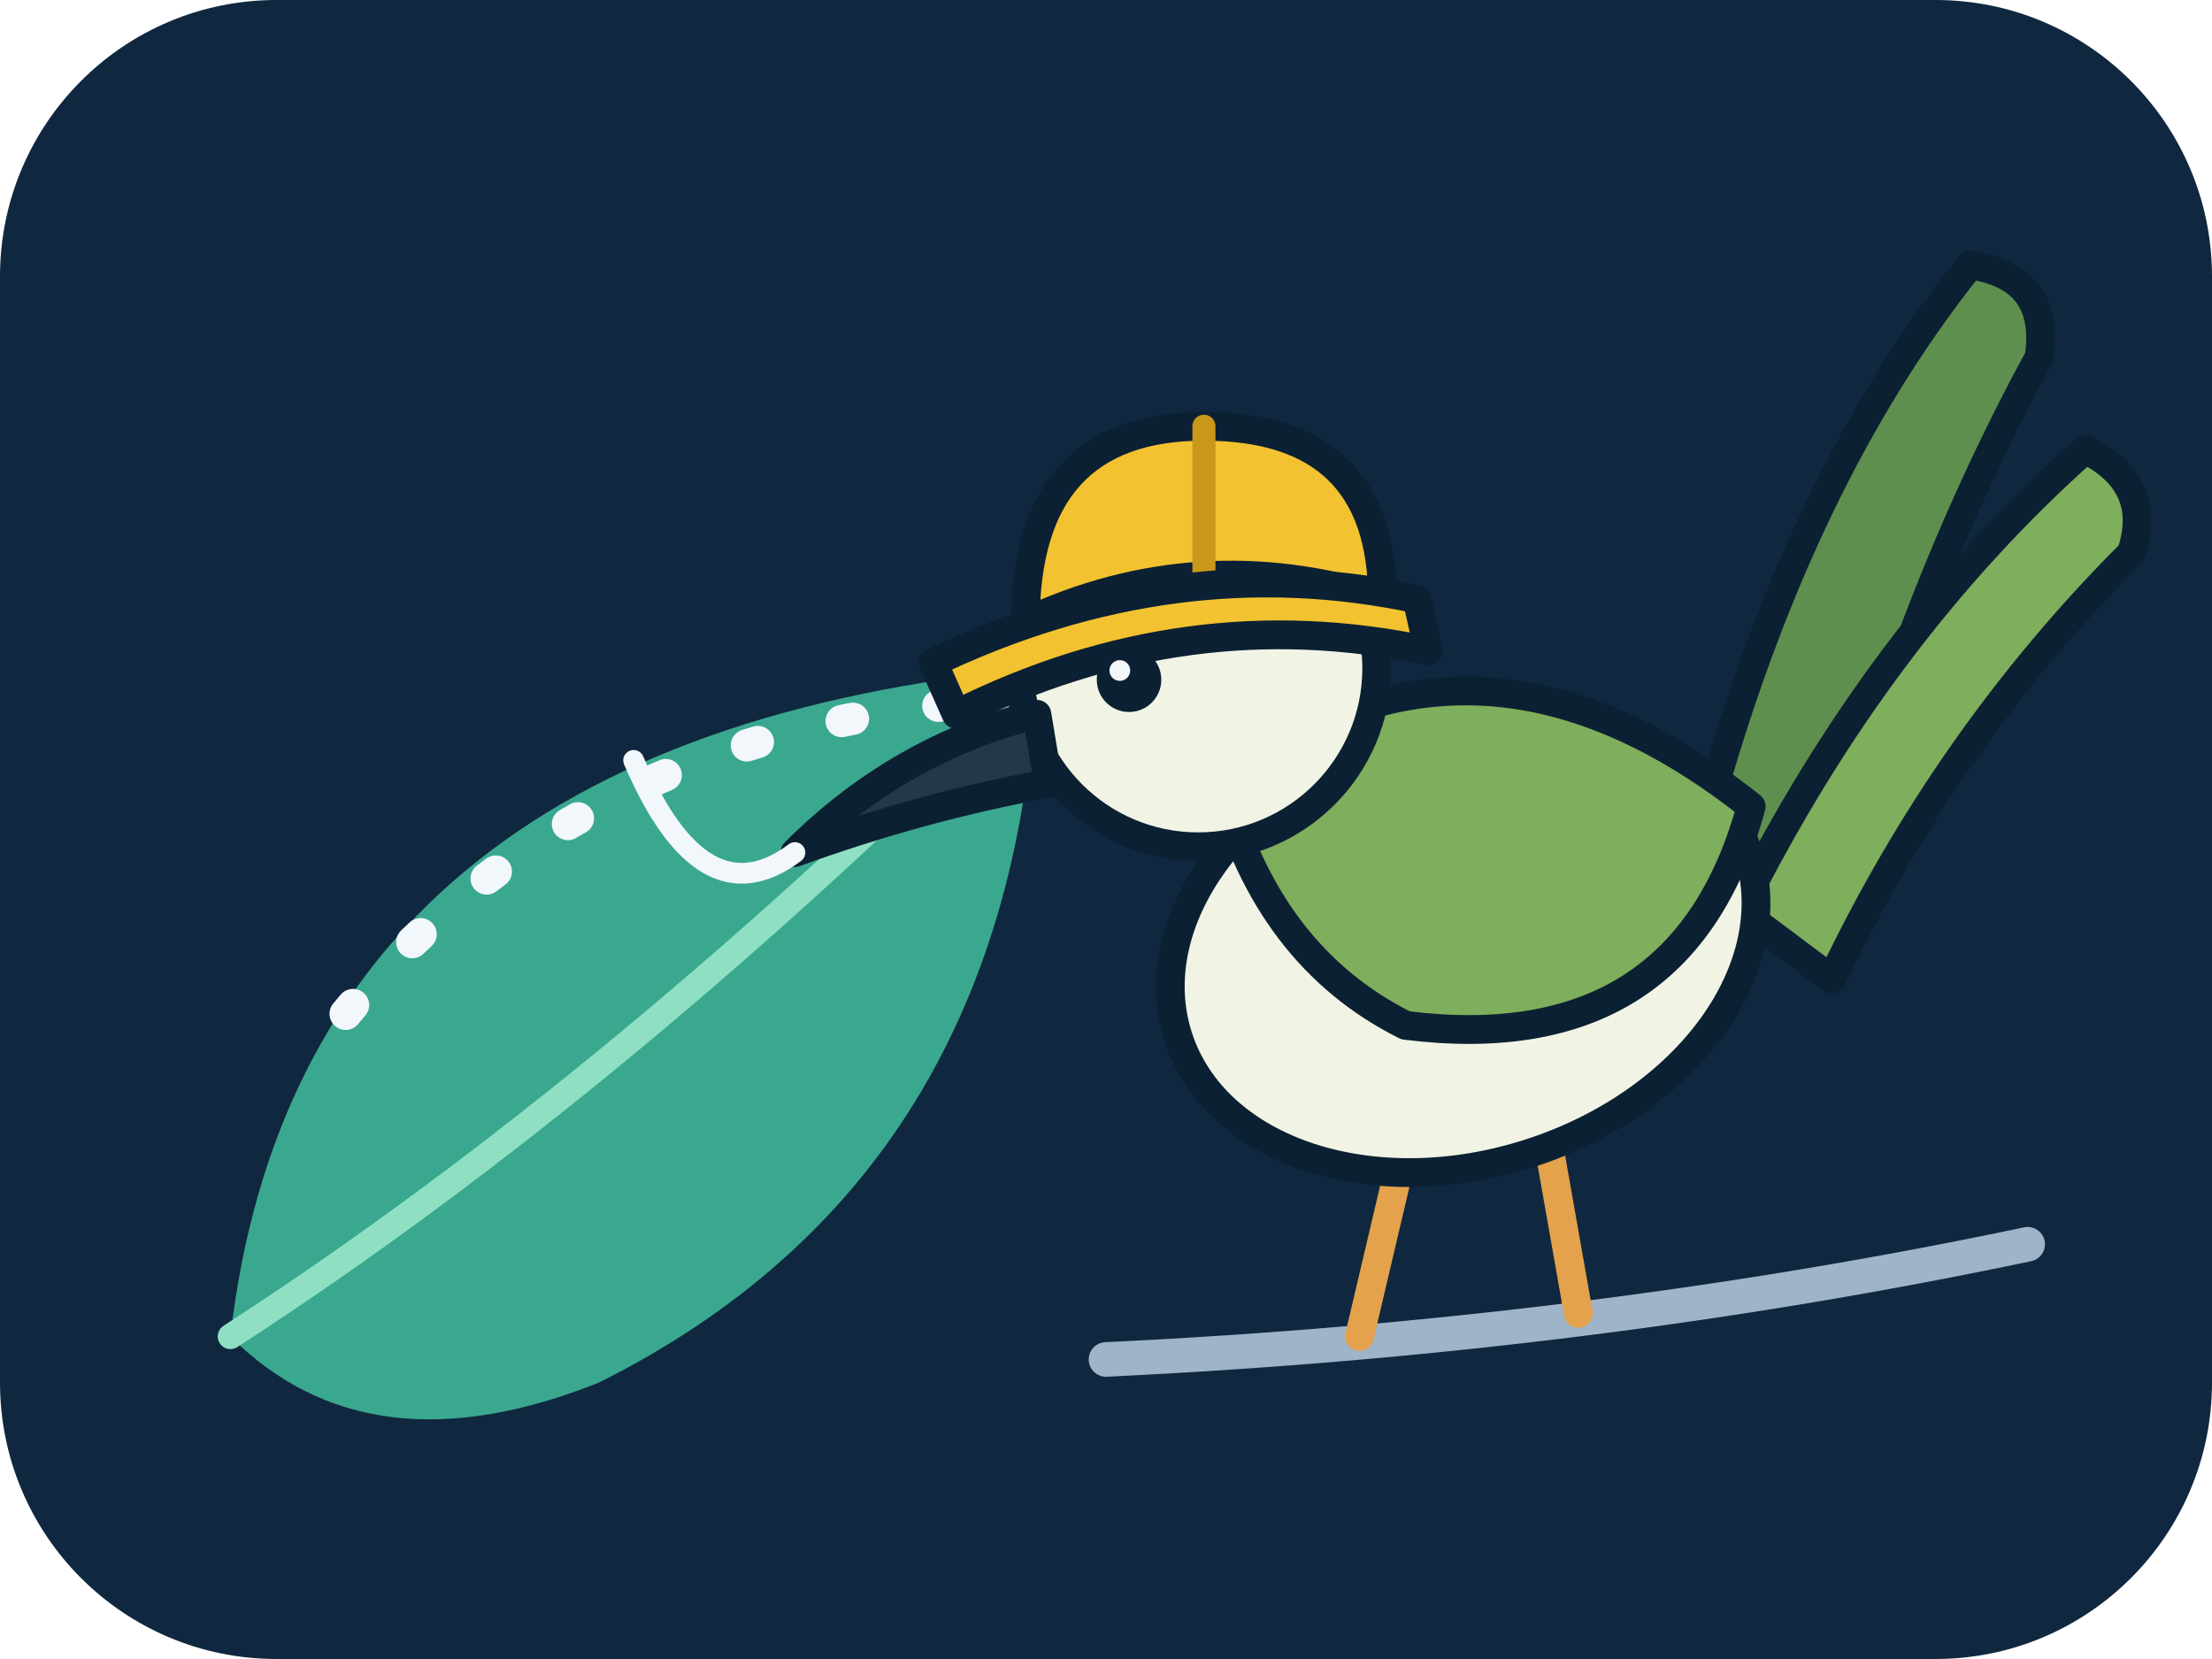
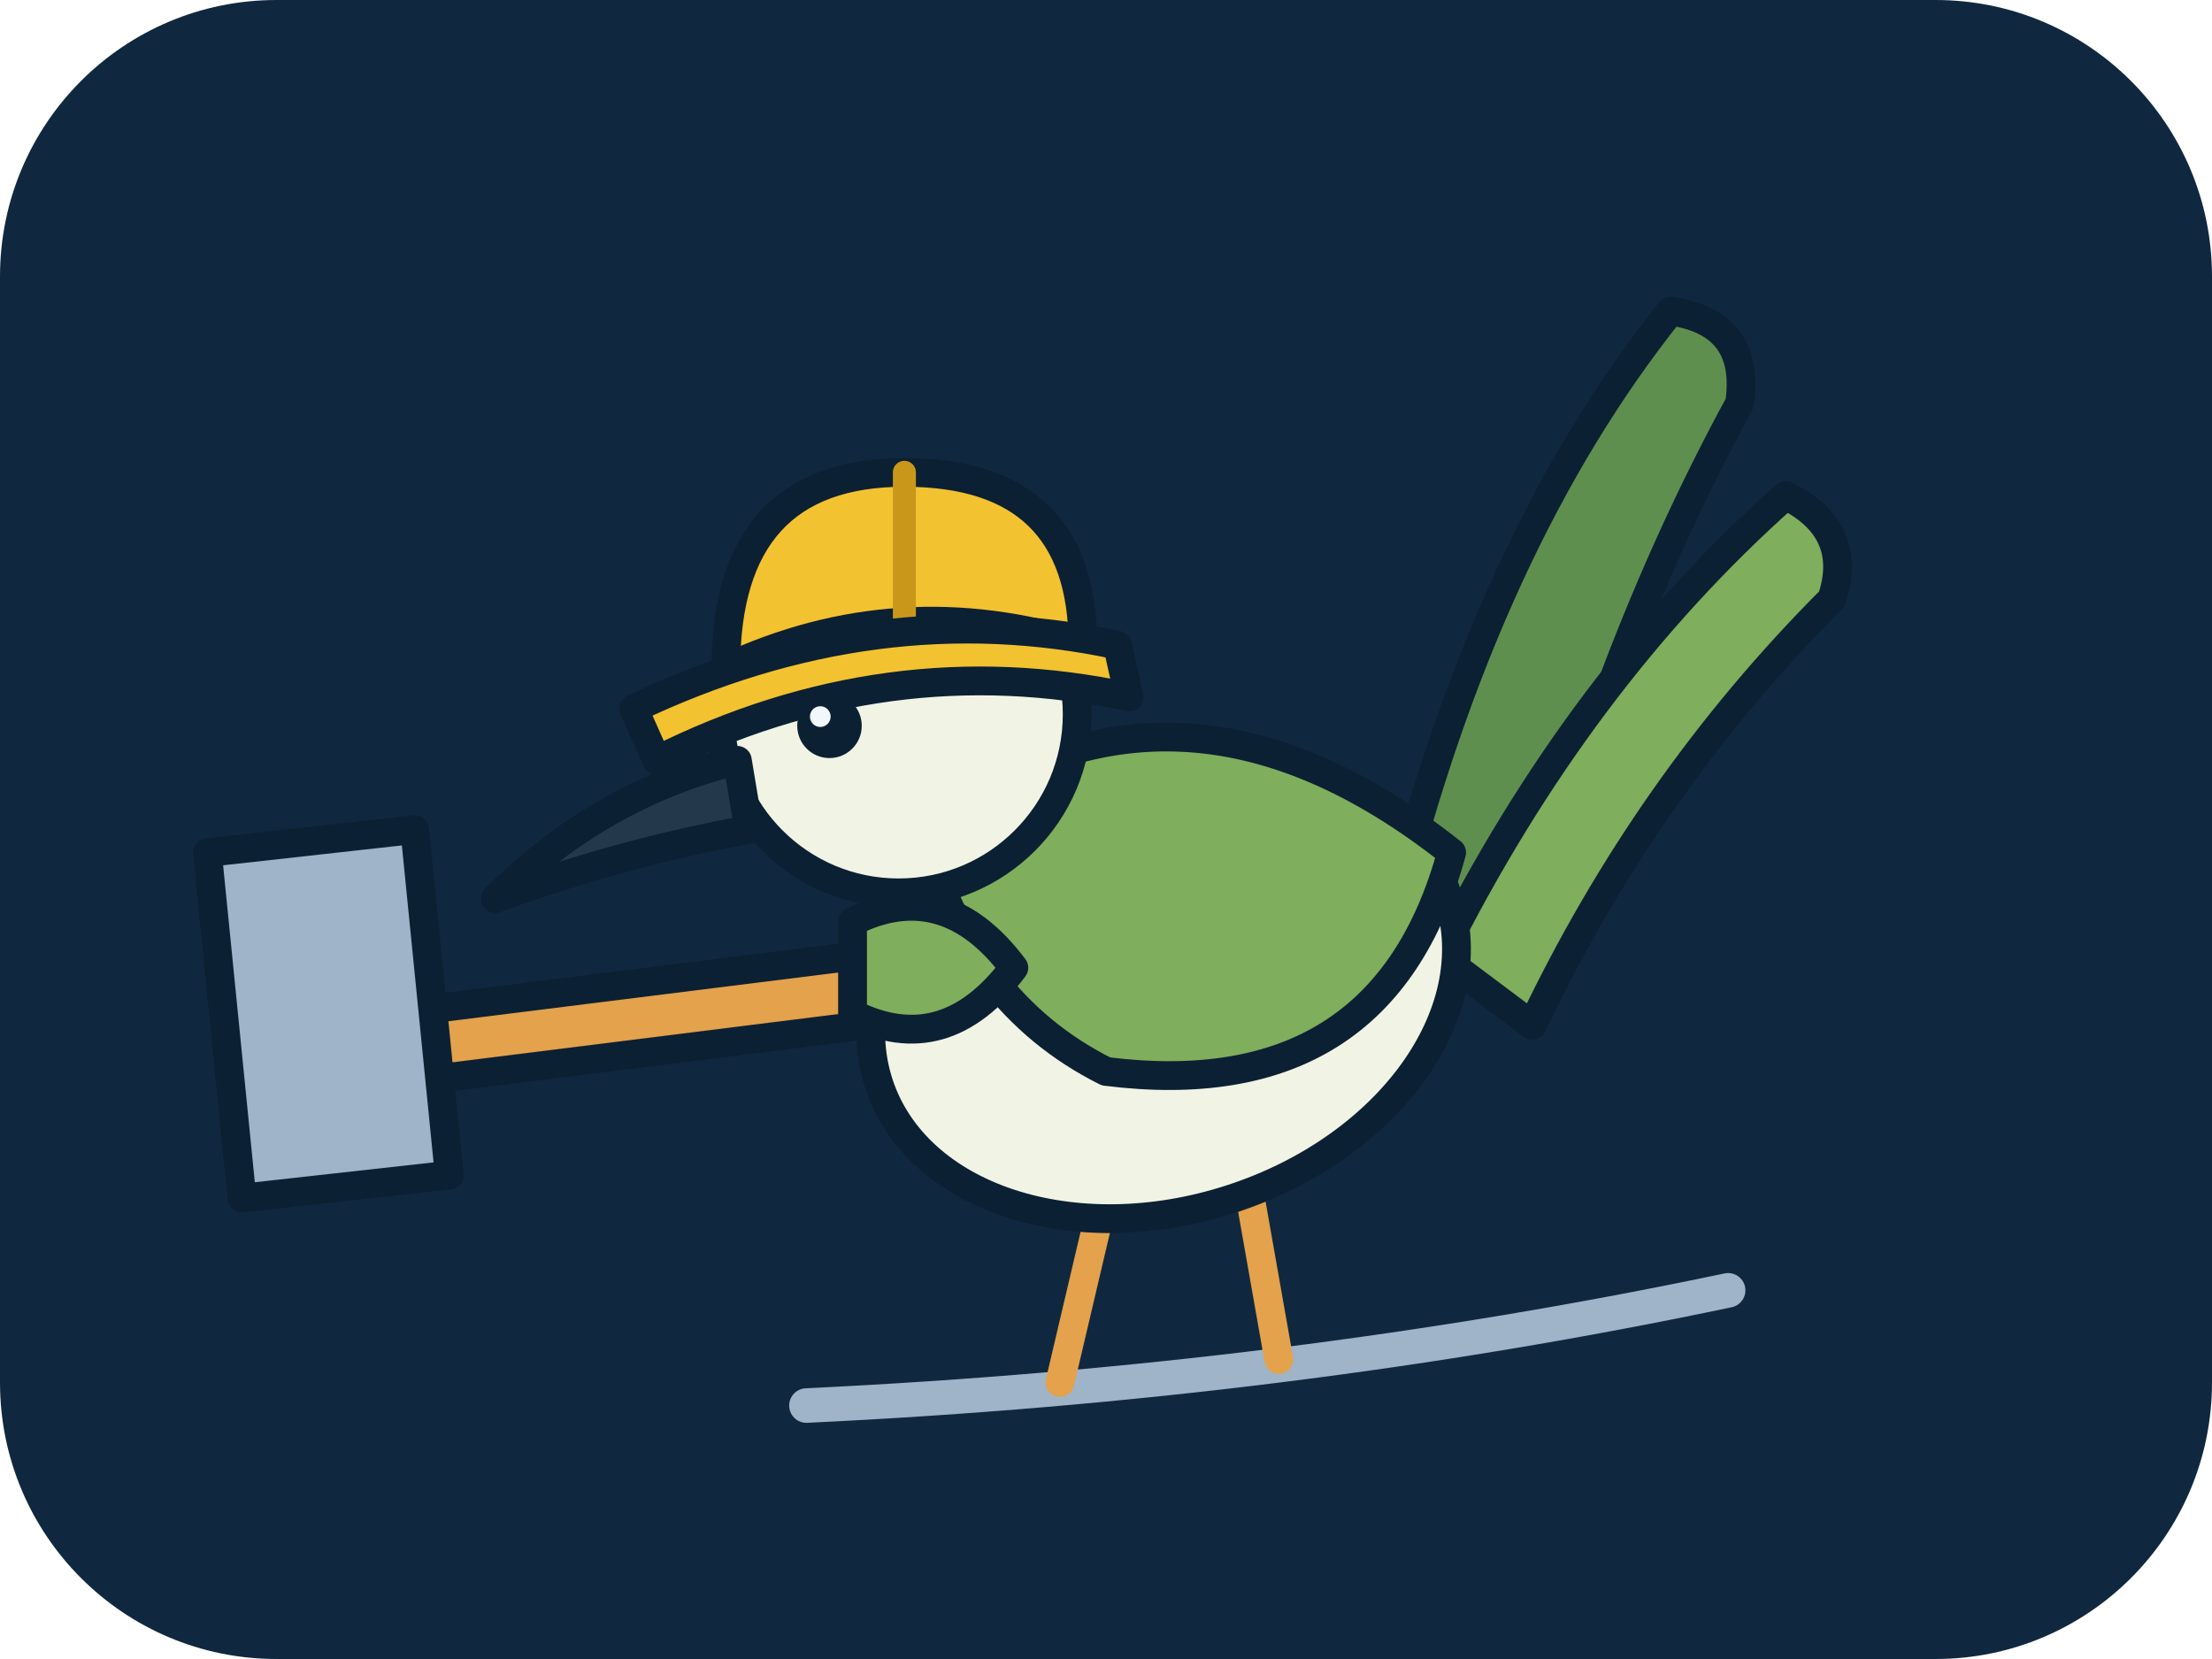
<svg xmlns="http://www.w3.org/2000/svg" viewBox="0 0 192 144" width="192" height="144" role="img" aria-labelledby="title desc">
  <rect width="192" height="144" rx="24" fill="#10283f" />
-   <path d="M20 116q6-52 70-58-2 44-38 62-20 8-32-4z" fill="#3aa88f" />
-   <path d="M20 116q34-22 70-58" fill="none" stroke="#8fe0c2" stroke-width="2.2" stroke-linecap="round" />
-   <path d="M30 88q20-24 54-27" fill="none" stroke="#f2f7fc" stroke-width="2.8" stroke-linecap="round" stroke-dasharray="1 7.5" />
-   <path d="M96 118q42-2 80-10" fill="none" stroke="#9fb4c8" stroke-width="3" stroke-linecap="round" />
-   <g stroke="#0c2033" stroke-width="2.5" stroke-linejoin="round" stroke-linecap="round">
-     <path d="M122 99l-4 17m16-19 3 17" fill="none" stroke="#e3a24b" />
-     <path d="M147 75q8-32 24-52 7 1 6 8-12 22-19 50z" fill="#5f8f4e" />
-     <path d="M151 79q12-24 30-40 6 3 4 9-16 16-26 37z" fill="#7fae5c" />
-     <ellipse cx="127" cy="82" rx="26" ry="19" transform="rotate(-18 127 82)" fill="#f1f4e4" />
-     <path d="M106 68q22-17 46 2-6 22-30 19-12-6-16-21z" fill="#7fae5c" />
-     <circle cx="104" cy="58" r="15.5" fill="#f1f4e4" />
-     <path d="M89 54q0-17 15.500-17 15.500 0 15.500 15q-16-5-31 2z" fill="#f2c230" />
-     <path d="M104.500 37v15" fill="none" stroke="#c9981a" stroke-width="2" />
-     <path d="M81 57.500q21-10 42-5.500l1 4.500q-21-4.500-41 5.500z" fill="#f2c230" />
-     <path d="M90 62q-12 3-21 12 11-4 22-6z" fill="#24384c" />
+   <g transform="translate(-26 4)">
+     <path d="M96 118q42-2 80-10" fill="none" stroke="#9fb4c8" stroke-width="3" stroke-linecap="round" />
+     <g stroke="#0c2033" stroke-width="2.5" stroke-linejoin="round" stroke-linecap="round">
+       <path d="M122 99l-4 17m16-19 3 17" fill="none" stroke="#e3a24b" />
+       <path d="M147 75q8-32 24-52 7 1 6 8-12 22-19 50z" fill="#5f8f4e" />
+       <path d="M151 79q12-24 30-40 6 3 4 9-16 16-26 37z" fill="#7fae5c" />
+       <ellipse cx="127" cy="82" rx="26" ry="19" transform="rotate(-18 127 82)" fill="#f1f4e4" />
+       <path d="M106 68q22-17 46 2-6 22-30 19-12-6-16-21z" fill="#7fae5c" />
+       <circle cx="104" cy="58" r="15.5" fill="#f1f4e4" />
+       <path d="M89 54q0-17 15.500-17 15.500 0 15.500 15q-16-5-31 2z" fill="#f2c230" />
+       <path d="M104.500 37v15" fill="none" stroke="#c9981a" stroke-width="2" />
+       <path d="M81 57.500q21-10 42-5.500l1 4.500q-21-4.500-41 5.500z" fill="#f2c230" />
+       <path d="M90 62q-12 3-21 12 11-4 22-6z" fill="#24384c" />
+     </g>
+     <g stroke="#0c2033" stroke-width="2.5" stroke-linejoin="round" stroke-linecap="round">
+       <path d="M60 84l48 -6 1 6 -48 6z" fill="#e3a24b" />
+       <path d="M44 70l18 -2 3 30 -18 2z" fill="#9fb4c8" />
+       <path d="M100 76q8-4 14 4-6 8-14 4z" fill="#7fae5c" />
+     </g>
+     <circle cx="98" cy="59" r="2.800" fill="#0c2033" />
+     <circle cx="97.200" cy="58.200" r=".9" fill="#f2f7fc" />
  </g>
-   <circle cx="98" cy="59" r="2.800" fill="#0c2033" />
-   <circle cx="97.200" cy="58.200" r=".9" fill="#f2f7fc" />
-   <path d="M69 74q-8 6-14-8" fill="none" stroke="#f2f7fc" stroke-width="1.800" stroke-linecap="round" />
</svg>
